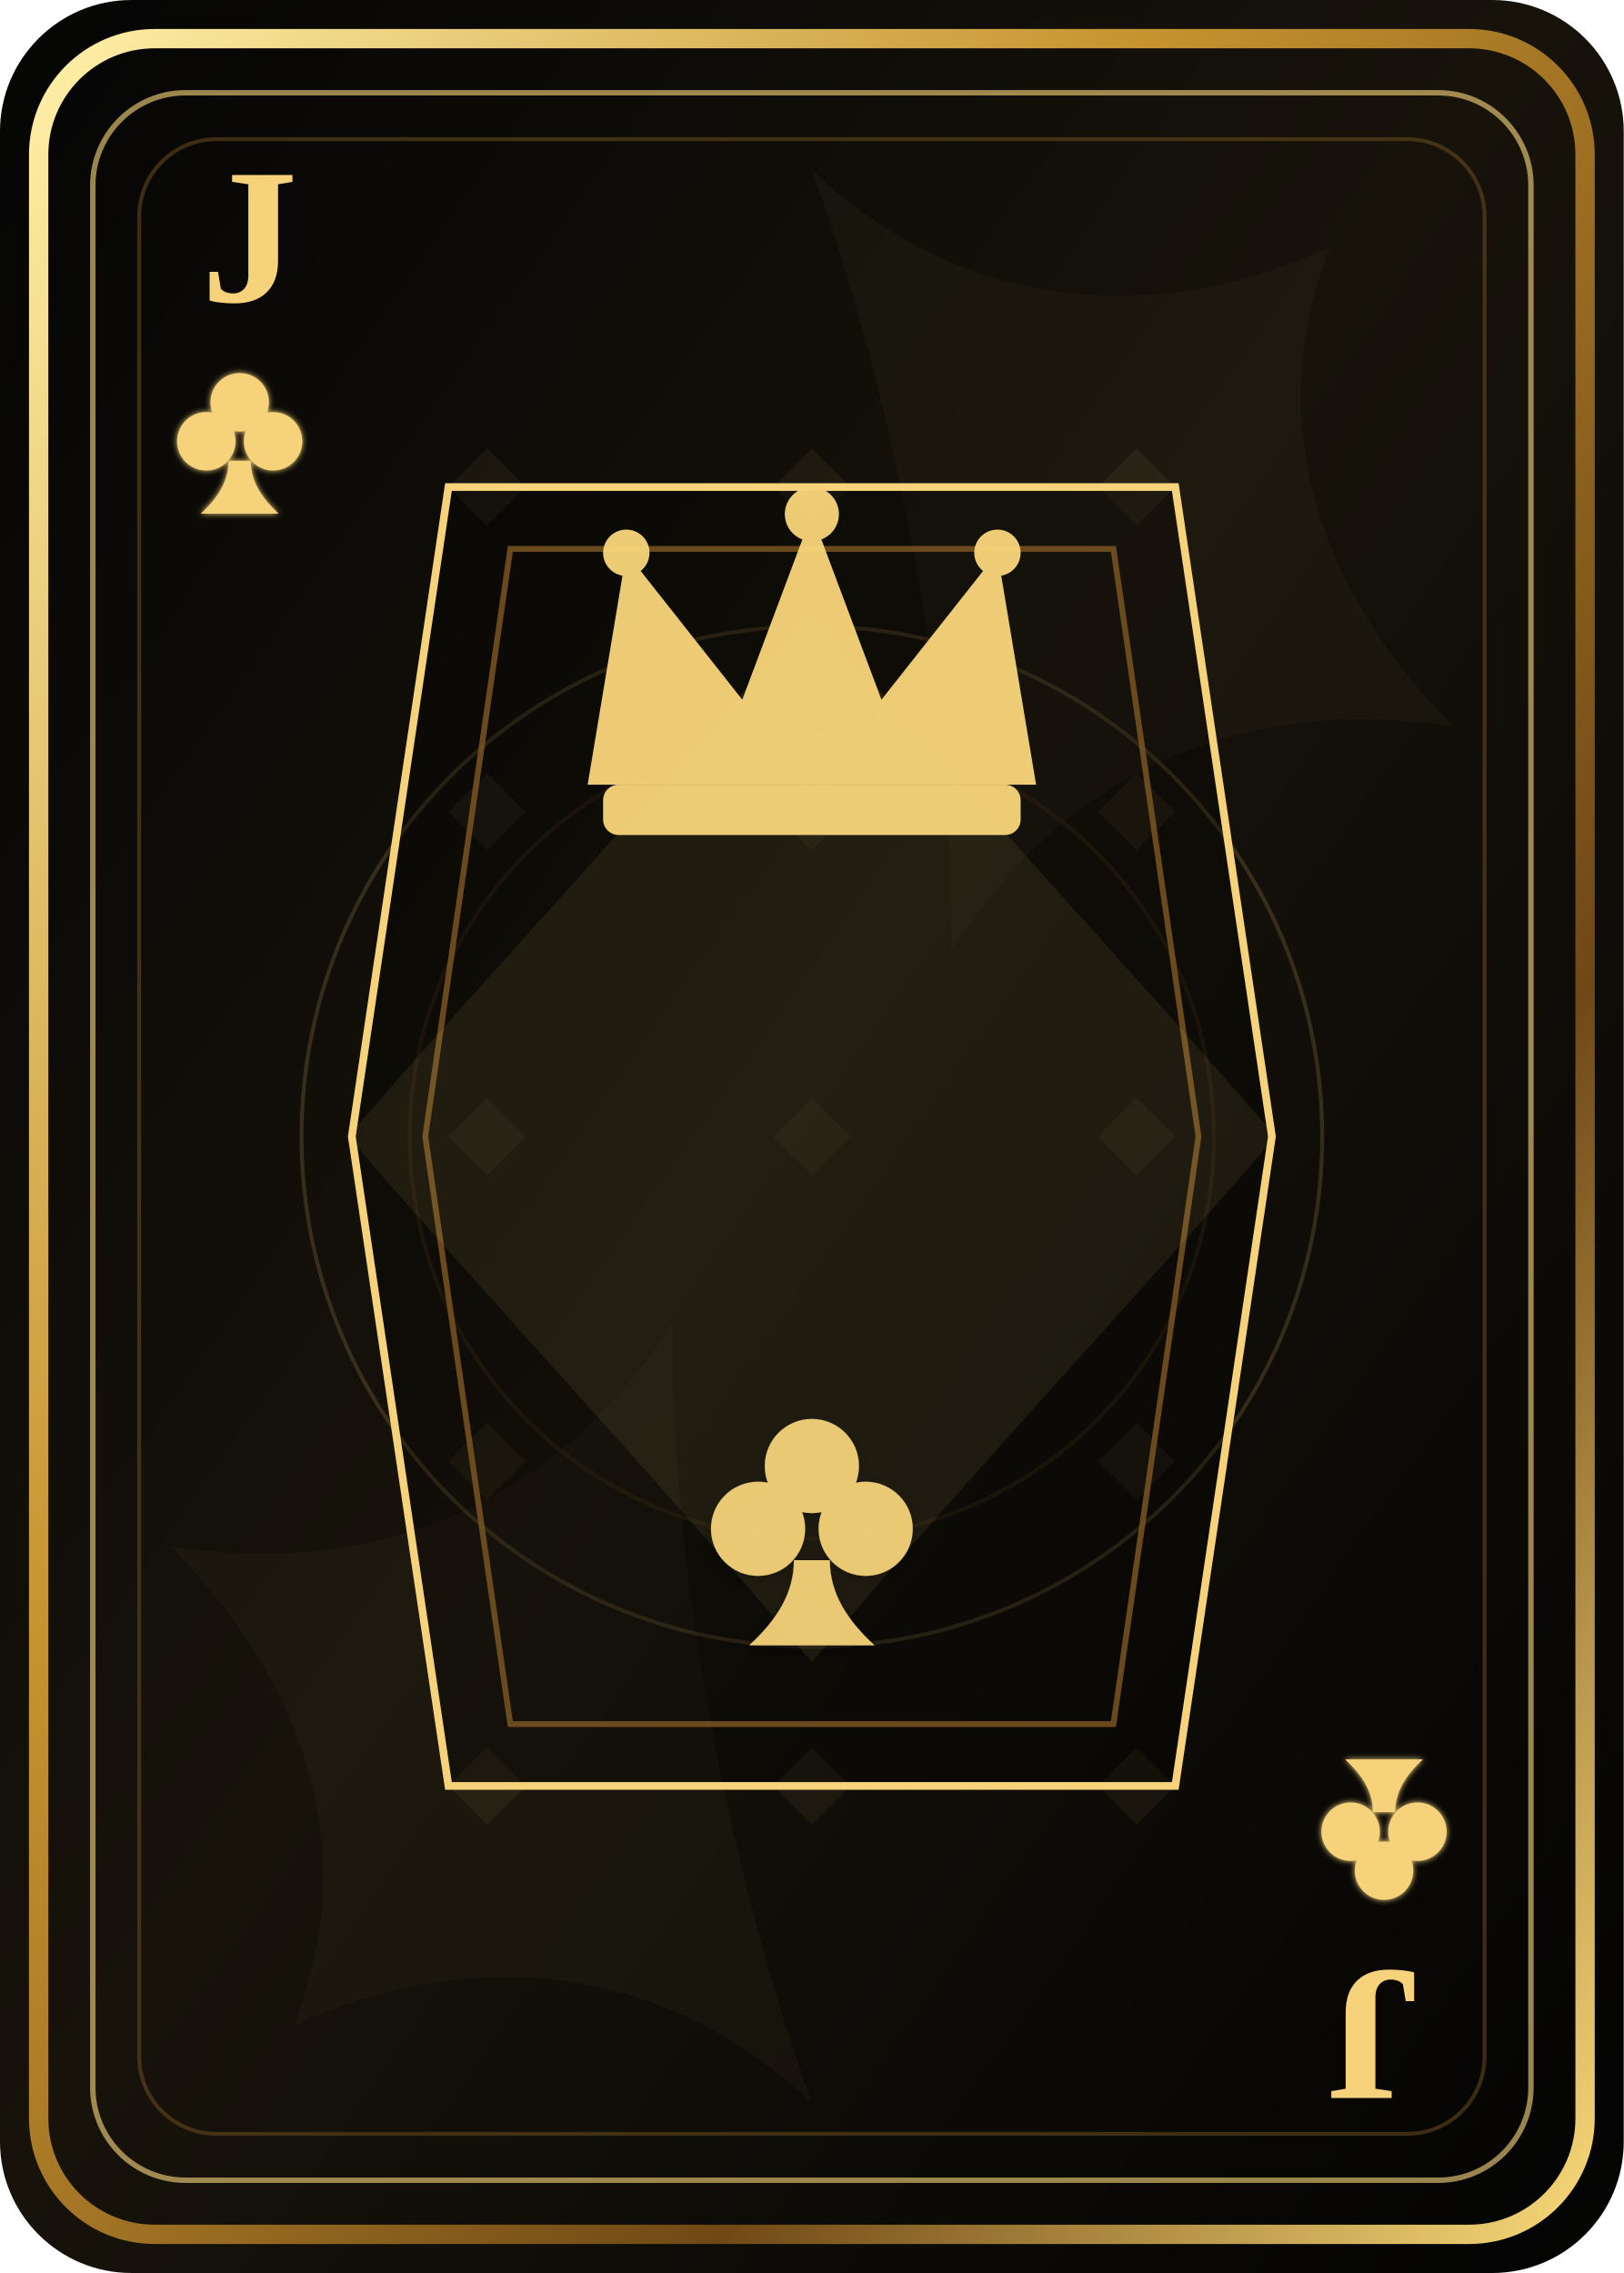
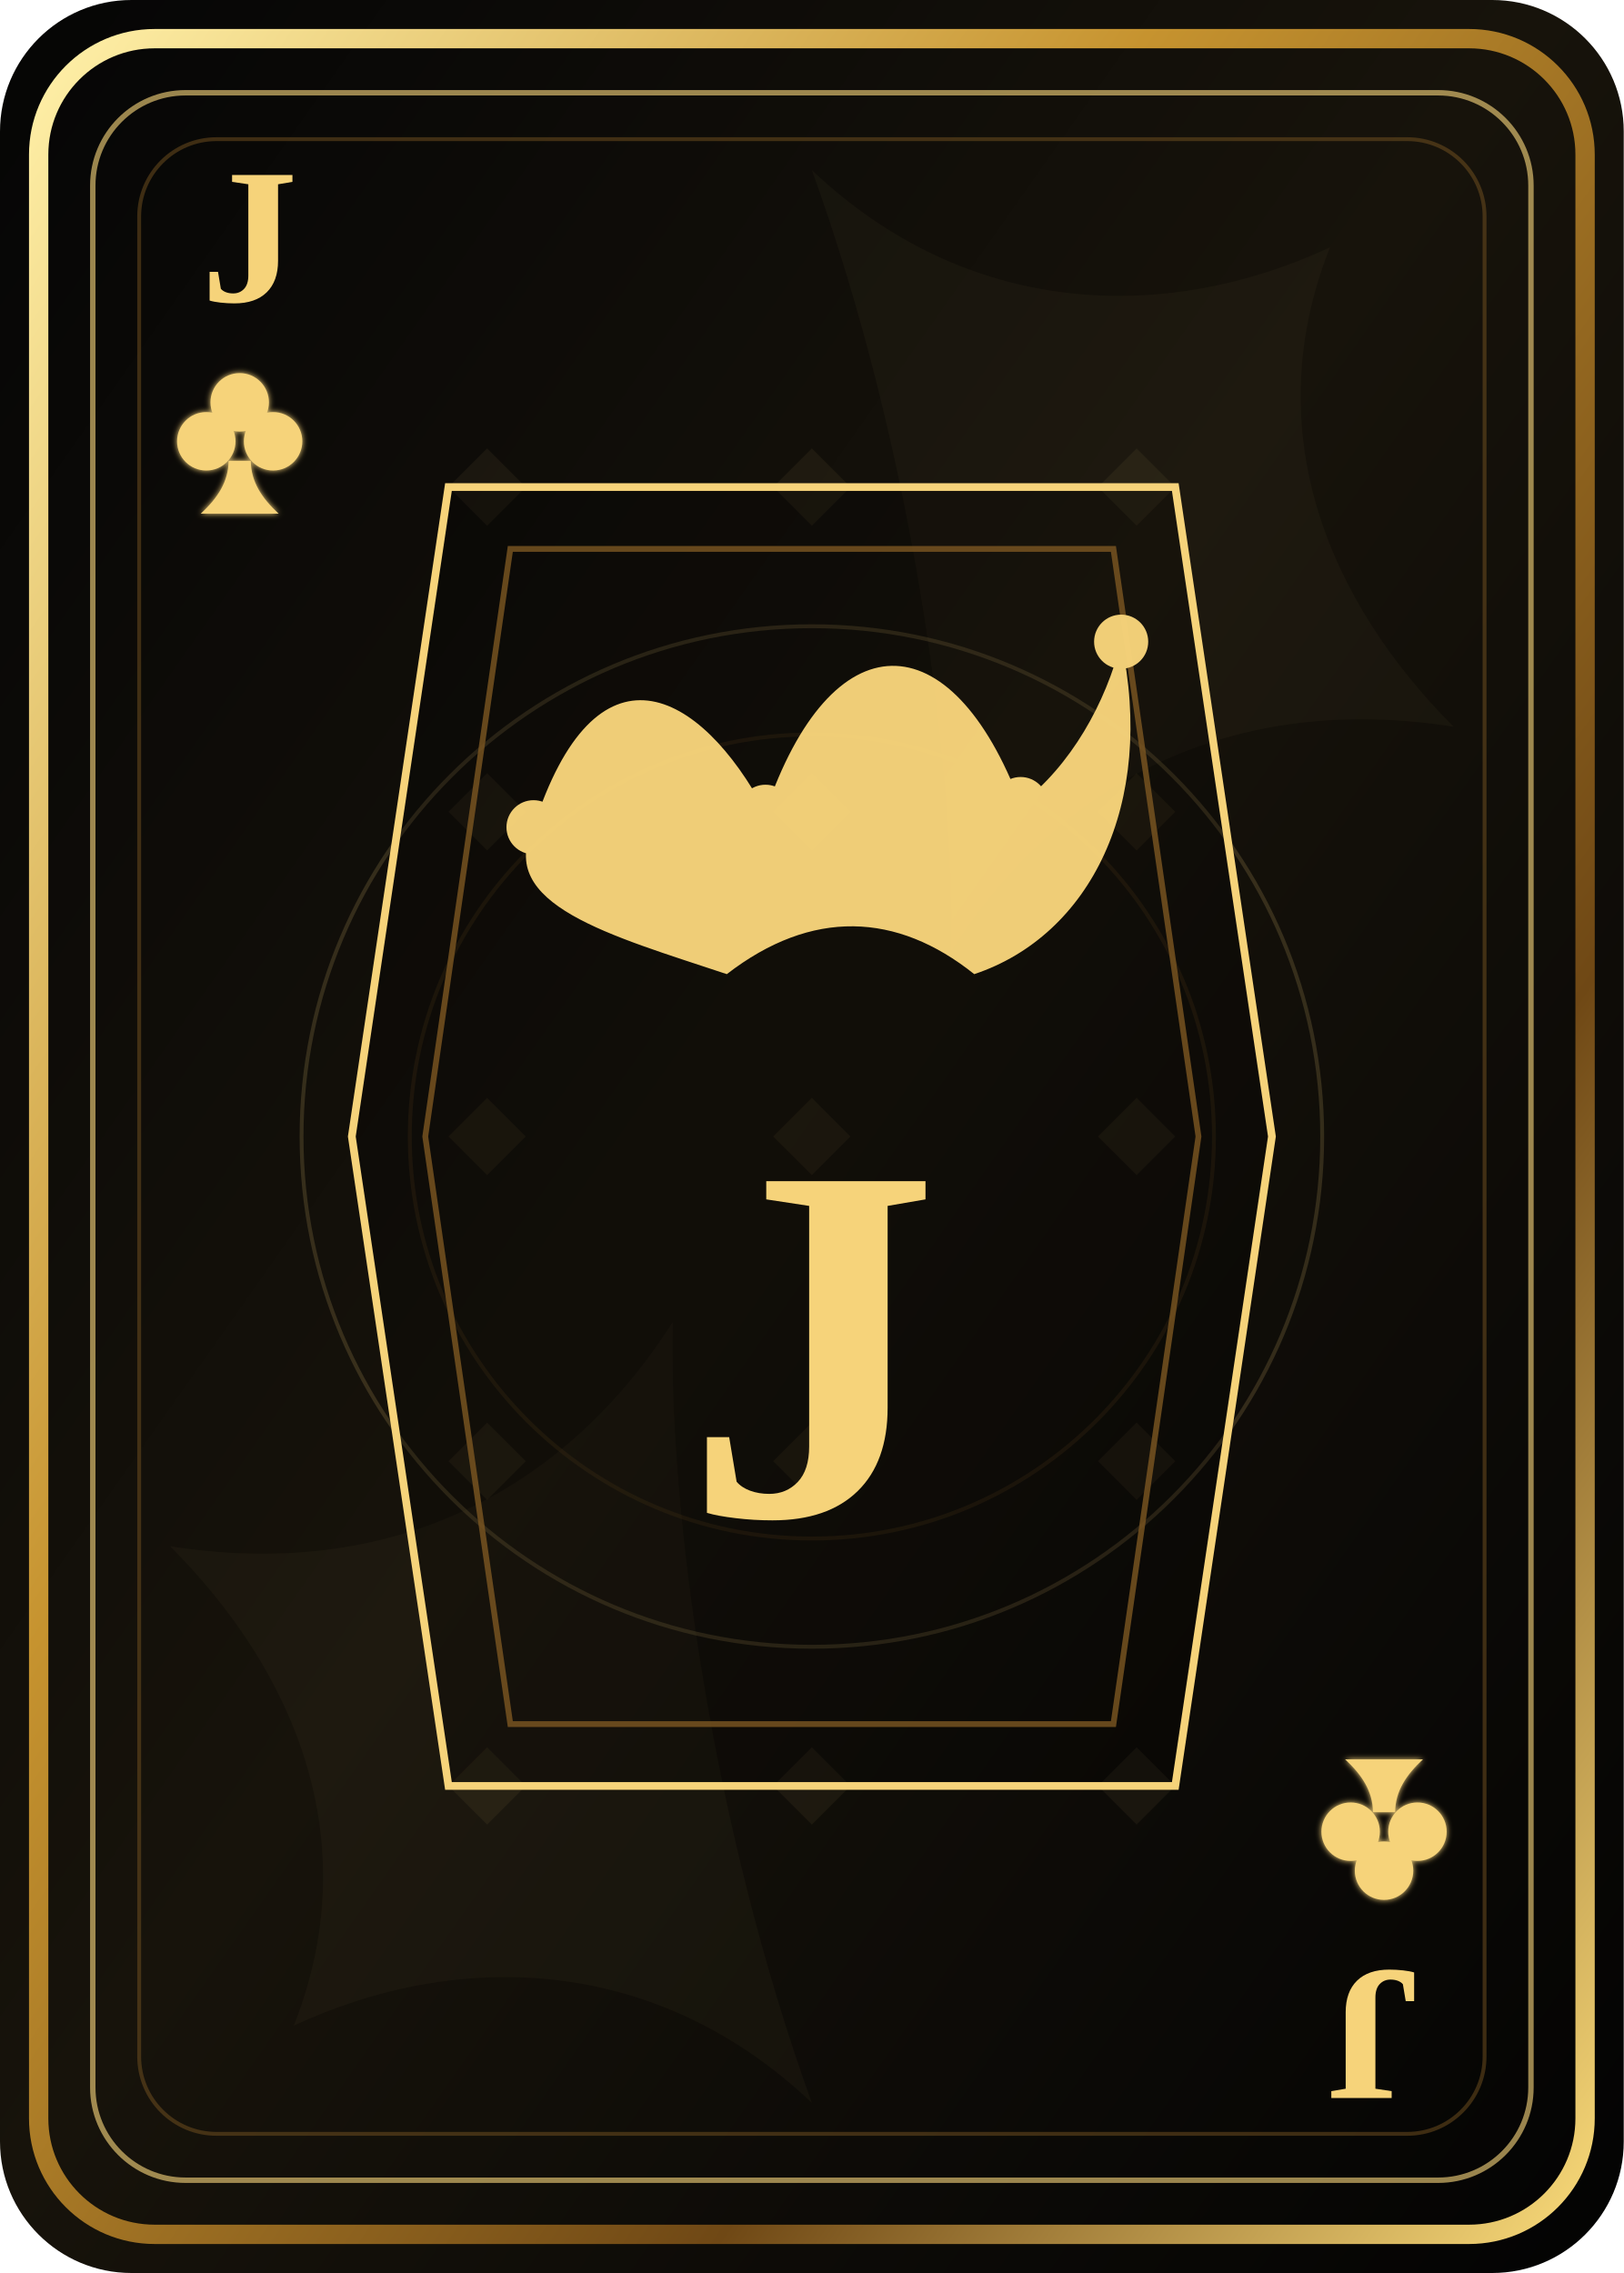
<svg xmlns="http://www.w3.org/2000/svg" width="420" height="588" viewBox="0 0 420 588" role="img" aria-labelledby="title desc">
  <defs>
    <linearGradient id="bg" x1="0" y1="0" x2="1" y2="1">
      <stop offset="0" stop-color="#050505" />
      <stop offset="0.48" stop-color="#17130b" />
      <stop offset="1" stop-color="#030303" />
    </linearGradient>
    <linearGradient id="edge" x1="0" y1="0" x2="1" y2="1">
      <stop offset="0" stop-color="#fff0a8" />
      <stop offset="0.36" stop-color="#c6932f" />
      <stop offset="0.72" stop-color="#6f4815" />
      <stop offset="1" stop-color="#f7d878" />
    </linearGradient>
    <filter id="softGlow" x="-30%" y="-30%" width="160%" height="160%">
      <feGaussianBlur stdDeviation="2.2" result="blur" />
      <feMerge>
        <feMergeNode in="blur" />
        <feMergeNode in="SourceGraphic" />
      </feMerge>
    </filter>
    <style>
      .rank { font-family: Georgia, 'Times New Roman', serif; font-weight: 700; fill: #f6d37a; letter-spacing: 0; }
      .corner .suit { filter: url(#softGlow); }
      .face-rank { font-family: Georgia, 'Times New Roman', serif; font-size: 132px; font-weight: 700; fill: #f6d37a; letter-spacing: 0; }
      .small-label { font-family: Georgia, 'Times New Roman', serif; font-size: 15px; font-weight: 700; fill: #f6d37a; letter-spacing: 0; opacity: 0.78; }
      .suit { filter: drop-shadow(0 2px 4px rgba(0,0,0,0.55)); }
    </style>
  </defs>
  <rect width="420" height="588" rx="34" fill="url(#bg)" />
  <rect x="10" y="10" width="400" height="568" rx="30" fill="none" stroke="url(#edge)" stroke-width="5" />
  <rect x="24" y="24" width="372" height="540" rx="24" fill="none" stroke="#f6d37a" stroke-width="1.4" opacity="0.62" />
  <rect x="36" y="36" width="348" height="516" rx="20" fill="none" stroke="#7a5521" stroke-width="1" opacity="0.48" />
  <path d="M210 44 C250 82 301 84 344 64 C325 112 344 156 376 188 C319 179 274 202 246 246 C247 197 236 116 210 44 Z" fill="#f6d37a" opacity="0.035" />
  <path d="M210 544 C170 506 119 504 76 524 C95 476 76 432 44 400 C101 409 146 386 174 342 C173 391 184 472 210 544 Z" fill="#f6d37a" opacity="0.035" />
  <path d="M126 116 L136 126 L126 136 L116 126 Z" fill="#f6d37a" opacity="0.055" />
  <path d="M210 116 L220 126 L210 136 L200 126 Z" fill="#f6d37a" opacity="0.055" />
  <path d="M294 116 L304 126 L294 136 L284 126 Z" fill="#f6d37a" opacity="0.055" />
  <path d="M126 200 L136 210 L126 220 L116 210 Z" fill="#f6d37a" opacity="0.055" />
  <path d="M210 200 L220 210 L210 220 L200 210 Z" fill="#f6d37a" opacity="0.055" />
  <path d="M294 200 L304 210 L294 220 L284 210 Z" fill="#f6d37a" opacity="0.055" />
  <path d="M126 284 L136 294 L126 304 L116 294 Z" fill="#f6d37a" opacity="0.055" />
  <path d="M210 284 L220 294 L210 304 L200 294 Z" fill="#f6d37a" opacity="0.055" />
  <path d="M294 284 L304 294 L294 304 L284 294 Z" fill="#f6d37a" opacity="0.055" />
  <path d="M126 368 L136 378 L126 388 L116 378 Z" fill="#f6d37a" opacity="0.055" />
  <path d="M210 368 L220 378 L210 388 L200 378 Z" fill="#f6d37a" opacity="0.055" />
  <path d="M294 368 L304 378 L294 388 L284 378 Z" fill="#f6d37a" opacity="0.055" />
  <path d="M126 452 L136 462 L126 472 L116 462 Z" fill="#f6d37a" opacity="0.055" />
  <path d="M210 452 L220 462 L210 472 L200 462 Z" fill="#f6d37a" opacity="0.055" />
  <path d="M294 452 L304 462 L294 472 L284 462 Z" fill="#f6d37a" opacity="0.055" />
  <circle cx="210" cy="294" r="132" fill="none" stroke="#f6d37a" stroke-width="1" opacity="0.16" />
  <circle cx="210" cy="294" r="104" fill="none" stroke="#7a5521" stroke-width="1" opacity="0.18" />
  <g class="corner">
    <text x="52" y="78" class="rank" font-size="50">J</text>
    <g class="suit " transform="translate(62 112) rotate(0) scale(0.36)" fill="#f6d37a" opacity="1">
      <circle cx="0" cy="-22" r="21" />
      <circle cx="-24" cy="6" r="21" />
      <circle cx="24" cy="6" r="21" />
      <path d="M-8 20 C-8 35 -16 47 -28 58 H28 C16 47 8 35 8 20 Z" />
    </g>
  </g>
  <g class="corner" transform="translate(420 588) rotate(180)">
    <text x="52" y="78" class="rank" font-size="50">J</text>
    <g class="suit " transform="translate(62 112) rotate(0) scale(0.36)" fill="#f6d37a" opacity="1">
      <circle cx="0" cy="-22" r="21" />
      <circle cx="-24" cy="6" r="21" />
      <circle cx="24" cy="6" r="21" />
      <path d="M-8 20 C-8 35 -16 47 -28 58 H28 C16 47 8 35 8 20 Z" />
    </g>
  </g>
  <g class="face-card">
-     <path d="M116 126 H304 L329 294 L304 462 H116 L91 294 Z" fill="#000000" fill-opacity="0.28" stroke="#f6d37a" stroke-width="2" />
-     <path d="M132 142 H288 L310 294 L288 446 H132 L110 294 Z" fill="none" stroke="#7a5521" stroke-width="1.5" opacity="0.85" />
-     <g transform="translate(210 177)" fill="#f6d37a" opacity="0.96">
-       <path d="M-58 26 L-48 -34 L-18 4 L0 -44 L18 4 L48 -34 L58 26 Z" />
-       <rect x="-54" y="26" width="108" height="13" rx="4" />
-       <circle cx="-48" cy="-34" r="6" />
-       <circle cx="0" cy="-44" r="7" />
-       <circle cx="48" cy="-34" r="6" />
+     <path d="M116 126 H304 L329 294 L304 462 H116 L91 294 Z" fill="#000000" fill-opacity="0.24" stroke="#f6d37a" stroke-width="2" />
+     <path d="M132 142 H288 L310 294 L288 446 H132 L110 294 Z" fill="none" stroke="#7a5521" stroke-width="1.5" opacity="0.82" />
+     <g data-face-icon="jack" transform="translate(210 190)" fill="#f6d37a" opacity="0.97">
+       <path d="M-72 24 C-56 -26 -29 -12 -12 20 C5 -30 36 -30 54 18 C67 8 76 -8 80 -24 C89 18 72 52 42 62 C22 46 0 45 -22 62 C-52 52 -82 44 -72 24 Z" />
+       <circle cx="-72" cy="24" r="7" />
+       <circle cx="-12" cy="20" r="7" />
+       <circle cx="54" cy="18" r="7" />
+       <circle cx="80" cy="-24" r="7" />
    </g>
-     <g class="suit " transform="translate(210 392) rotate(0) scale(0.58)" fill="#f6d37a" opacity="0.94">
-       <circle cx="0" cy="-22" r="21" />
-       <circle cx="-24" cy="6" r="21" />
-       <circle cx="24" cy="6" r="21" />
-       <path d="M-8 20 C-8 35 -16 47 -28 58 H28 C16 47 8 35 8 20 Z" />
-     </g>
-     <g transform="translate(210 294)" opacity="0.08" fill="#f6d37a">
-       <path d="M0 -136 C42 -86 82 -44 120 0 C82 44 42 86 0 136 C-42 86 -82 44 -120 0 C-82 -44 -42 -86 0 -136 Z" />
-     </g>
+     <text x="210" y="392" text-anchor="middle" class="face-rank">J</text>
  </g>
</svg>
